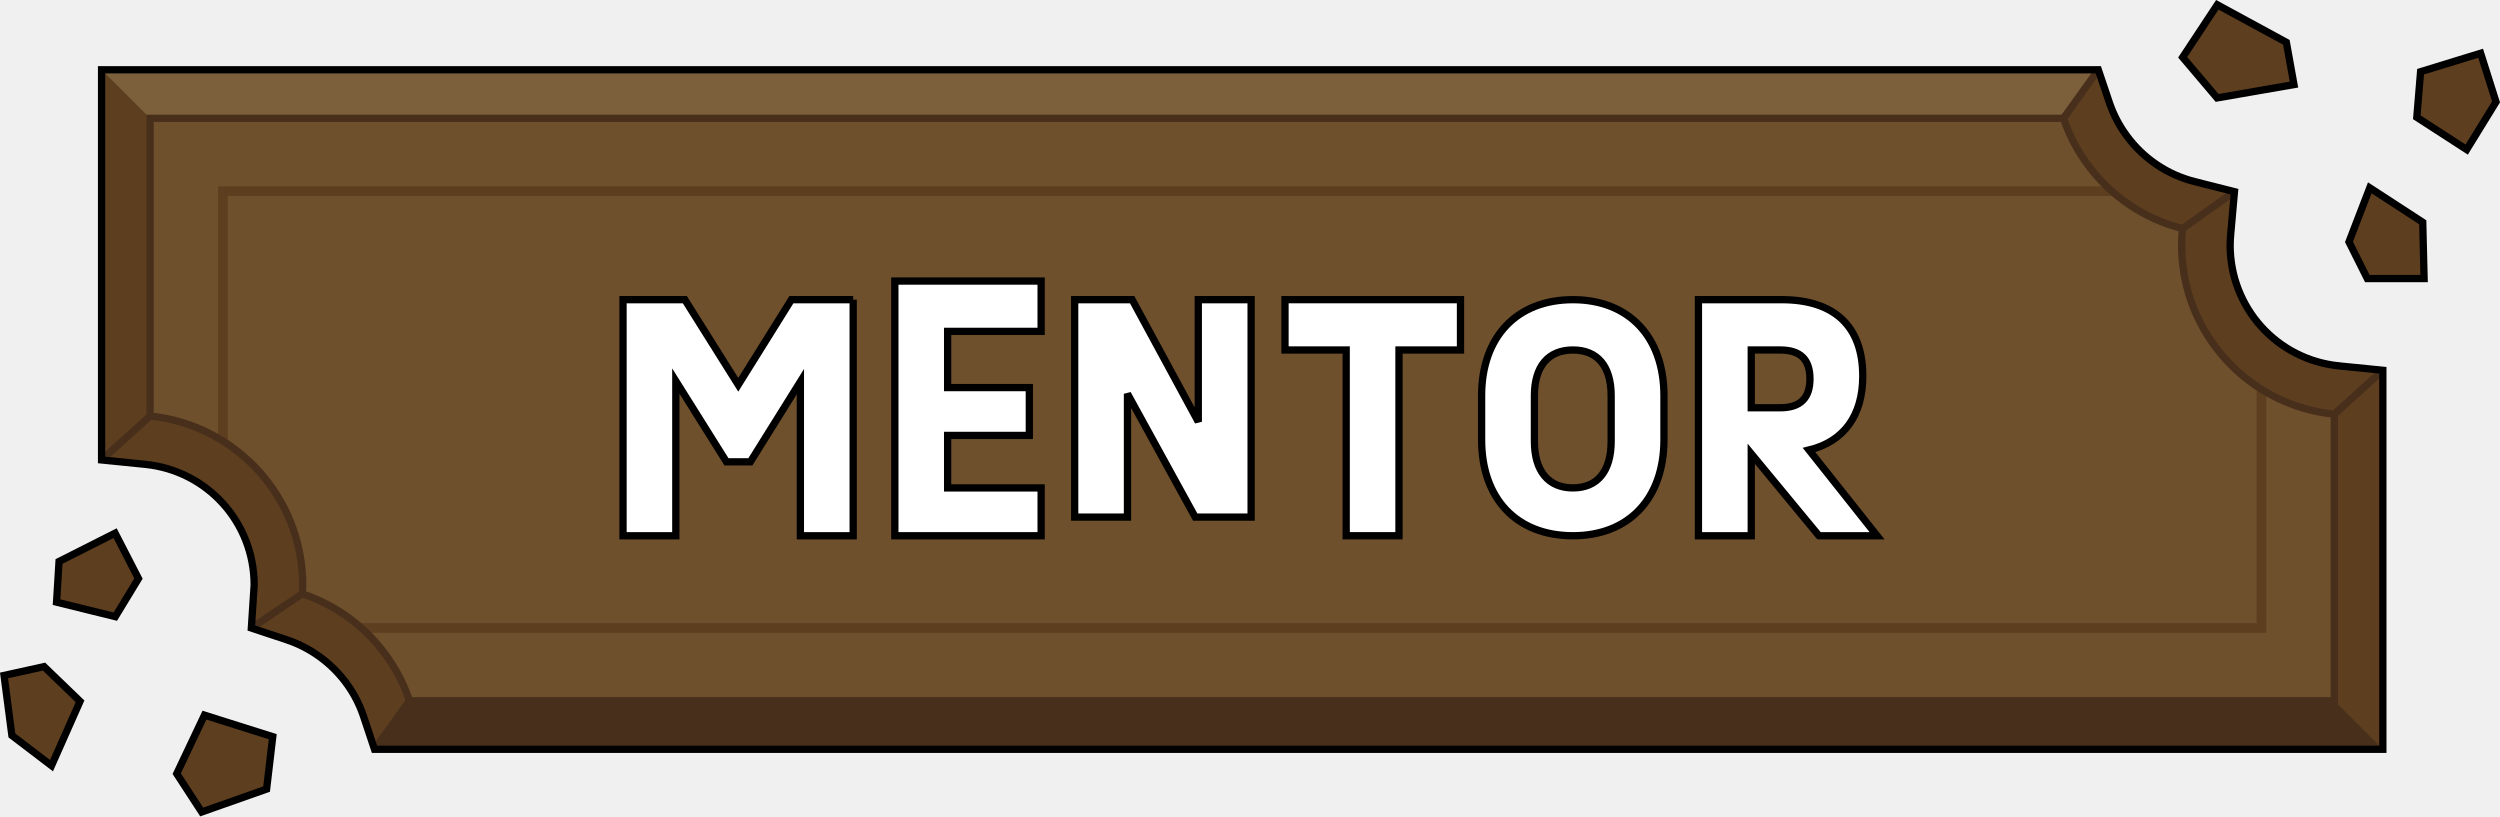
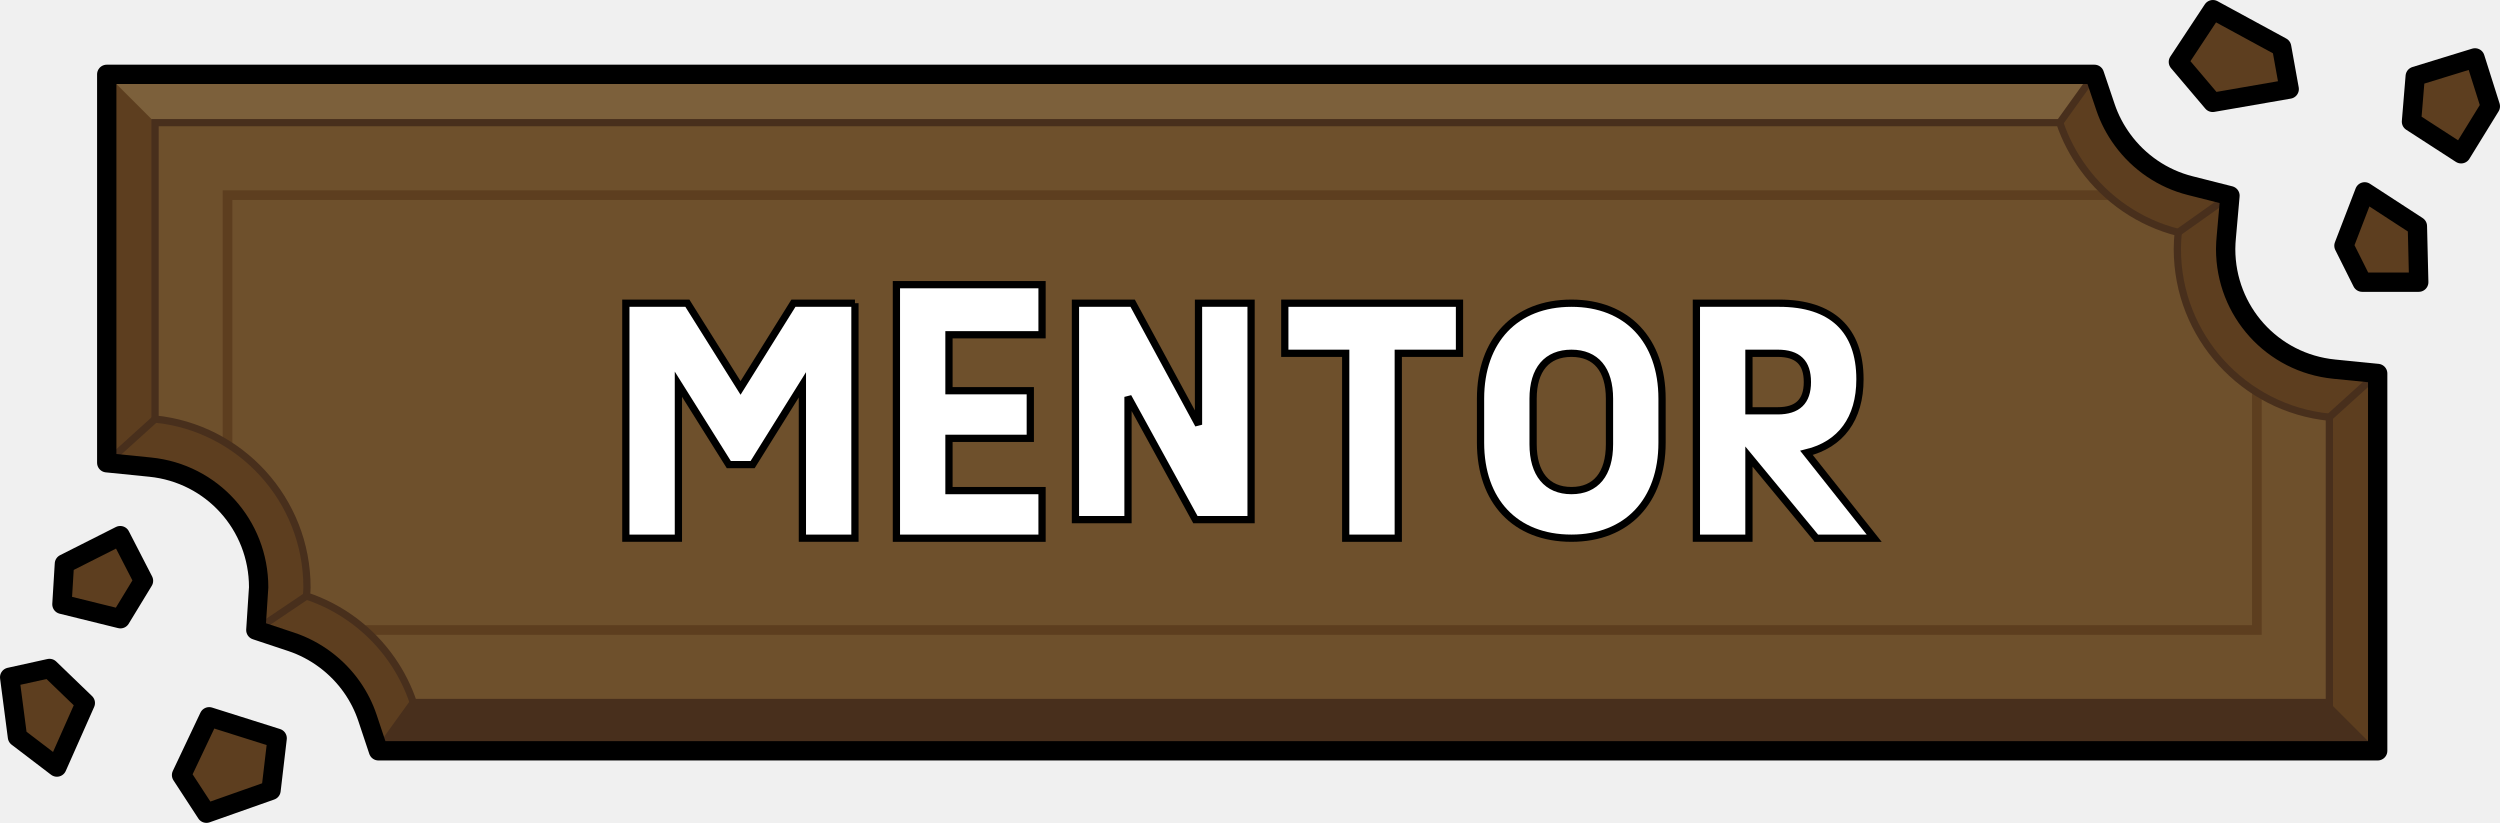
- <svg xmlns="http://www.w3.org/2000/svg" id="Layer_2" data-name="Layer 2" viewBox="0 0 257.531 84.096">
+ <svg xmlns="http://www.w3.org/2000/svg" id="Layer_2" data-name="Layer 2" viewBox="0 0 258.705 85.151">
  <defs>
    <style>
      .cls-1 {
        fill: #6e502c;
      }

      .cls-2, .cls-3 {
        fill: #5d3e1f;
      }

      .cls-4 {
        fill: #482f1c;
      }

      .cls-5 {
        fill: #7c603b;
      }

      .cls-6 {
        fill: #fff;
      }

-       .cls-6, .cls-7, .cls-8, .cls-3 {
+       .cls-6, .cls-7 {
        stroke-width: .75px;
      }

-       .cls-6, .cls-7, .cls-3 {
+       .cls-6, .cls-3, .cls-8 {
        stroke: #000;
      }

-       .cls-7, .cls-8, .cls-9 {
-         fill: none;
+       .cls-7 {
+         stroke: #482f1c;
      }

-       .cls-7, .cls-8, .cls-9, .cls-3 {
+       .cls-7, .cls-9 {
        stroke-miterlimit: 10;
      }

-       .cls-8 {
-         stroke: #482f1c;
+       .cls-7, .cls-9, .cls-8 {
+         fill: none;
      }

      .cls-9 {
        stroke: #5d3e1f;
+       }
+ 
+       .cls-3, .cls-8 {
+         stroke-linejoin: round;
+         stroke-width: 2px;
      }
    </style>
  </defs>
  <g id="buttons">
    <g>
      <g>
-         <path class="cls-2" d="m38.579,77.188l-1.14-3.419c-.37-1.108-.904-2.17-1.591-3.154-1.529-2.19-3.766-3.862-6.294-4.703l-3.662-1.218.271-4.139c.007-.096.018-.189.019-.288,0-6.443-4.824-11.789-11.222-12.435l-4.498-.453V7.188h205.689l1.147,3.402c.405,1.2.998,2.337,1.763,3.378,1.716,2.349,4.194,4.025,6.986,4.731l4.131,1.046-.377,4.244c-.035.391-.07.847-.07,1.268,0,6.451,4.826,11.797,11.227,12.435l4.504.449v39.047H38.579Z" />
-         <path class="cls-2" d="m245.462,42.448v34.74H43.092c-.06-1.74-.37-3.42-.91-5-.53-1.59-1.29-3.08-2.23-4.43-2.13-3.05-5.21-5.39-8.82-6.59.02-.3.05-.59.05-.9,0-9.06-6.9-16.52-15.72-17.41-.59-.06-1.18-.09-1.78-.09-1.1,0-2.18.12-3.22.31V7.188h201.2c.06,1.74.37,3.42.9,5,.58,1.72,1.42,3.31,2.47,4.74,2.36,3.23,5.8,5.61,9.79,6.62-.05.56-.09,1.13-.09,1.71,0,9.07,6.9,16.53,15.73,17.41.58.06,1.17.09,1.77.09,1.11,0,2.18-.11,3.23-.31Z" />
-         <path class="cls-5" d="m215.032,16.928l-78.32,14.58L15.462,12.188l-5-5h201.2c.057,1.656.341,3.258.825,4.772.024.076.049.152.075.228.58,1.72,1.42,3.31,2.47,4.74Z" />
-         <path class="cls-4" d="m245.462,77.188H43.092c-.06-1.74-.37-3.42-.91-5-.53-1.59-1.29-3.08-2.23-4.43l110.74-20.04,89.77,24.47,5,5Z" />
-         <path class="cls-1" d="m240.462,42.667v29.52H42.182c-.53-1.59-1.29-3.08-2.23-4.43-.79-1.13-1.71-2.16-2.73-3.07-1.75-1.56-3.82-2.76-6.09-3.52.02-.3.05-.59.05-.9,0-.8-.05-1.59-.16-2.36v-.01c-.38-2.81-1.42-5.39-2.96-7.61-1.36-1.94-3.09-3.59-5.1-4.86-2.21-1.39-4.76-2.3-7.5-2.57V12.188h197.1c.58,1.72,1.42,3.31,2.47,4.74.74,1.01,1.58,1.93,2.51,2.76,2.05,1.82,4.54,3.17,7.28,3.86-.05.56-.09,1.13-.09,1.71,0,.38.01.76.04,1.14.2,3.1,1.2,5.97,2.8,8.42,1.39,2.13,3.23,3.94,5.39,5.29,2.21,1.38,4.76,2.29,7.5,2.56Z" />
-         <polygon class="cls-5" points="211.446 7.396 216.003 7.396 212.249 12.083 211.446 7.396" />
-         <path class="cls-9" d="m22.962,45.428v-25.74h194.58m15.42,20.42v24.58H37.222" />
-         <path class="cls-8" d="m240.462,42.667v29.52H42.182c-.53-1.59-1.29-3.08-2.23-4.43-2.13-3.05-5.21-5.39-8.82-6.59.02-.3.05-.59.05-.9,0-9.06-6.9-16.52-15.72-17.41V12.188h197.1c.58,1.72,1.42,3.31,2.47,4.74,2.36,3.23,5.8,5.61,9.79,6.62-.05.56-.09,1.13-.09,1.71,0,9.07,6.9,16.53,15.73,17.41Z" />
-         <line class="cls-8" x1="10.463" y1="47.379" x2="15.462" y2="42.858" />
-         <line class="cls-8" x1="25.892" y1="64.694" x2="31.132" y2="61.167" />
-         <line class="cls-8" x1="38.579" y1="77.188" x2="42.182" y2="72.188" />
-         <line class="cls-8" x1="212.562" y1="12.188" x2="216.152" y2="7.188" />
-         <line class="cls-8" x1="224.822" y1="23.547" x2="230.179" y2="19.745" />
-         <line class="cls-8" x1="240.462" y1="42.667" x2="245.463" y2="38.141" />
-         <polygon class="cls-4" points="42.394 72.362 38.889 77.097 43.587 77.003 42.394 72.362" />
-         <polygon class="cls-3" points="228.41 .494 224.841 5.9 228.39 10.087 236.308 8.713 235.523 4.36 228.41 .494" />
-         <polygon class="cls-3" points="255.536 5.485 249.35 7.387 248.961 12.083 254.099 15.407 257.122 10.497 255.536 5.485" />
-         <polygon class="cls-3" points="244.117 19.348 241.973 24.919 243.861 28.694 249.712 28.694 249.572 22.897 244.117 19.348" />
-         <path class="cls-7" d="m240.959,37.692c-6.4-.638-11.227-5.983-11.227-12.435,0-.421.035-.877.07-1.268l.377-4.244-4.131-1.046c-2.792-.706-5.271-2.383-6.986-4.731-.765-1.041-1.357-2.178-1.763-3.378l-1.147-3.402h-4.49v-0H10.462v35.89c0,0,0-0.0 0-0v4.302l4.498.453c6.397.646,11.222,5.991,11.222,12.435-.001.099-.012.192-.019.288l-.271,4.139,3.662,1.218c2.528.841,4.765,2.513,6.294,4.703.687.984,1.221,2.046,1.591,3.154l1.14,3.419h206.884v-39.047l-4.504-.449Z" />
-         <polygon class="cls-3" points="21.061 73.668 18.205 79.698 20.778 83.644 27.463 81.285 28.097 75.889 21.061 73.668" />
-         <polygon class="cls-3" points="11.858 54.923 6.081 57.839 5.825 62.029 11.877 63.522 14.265 59.597 11.858 54.923" />
-         <polygon class="cls-3" points="8.245 72.244 4.537 68.669 .416 69.579 1.224 75.758 5.306 78.871 8.245 72.244" />
+         <path class="cls-2" d="m39.163,77.694l-1.14-3.419c-.37-1.108-.904-2.17-1.591-3.154-1.529-2.19-3.766-3.862-6.294-4.703l-3.662-1.218.271-4.139c.007-.096.018-.189.019-.288,0-6.443-4.824-11.789-11.222-12.435l-4.498-.453V7.694h205.689l1.147,3.402c.405,1.2.998,2.337,1.763,3.378,1.716,2.349,4.194,4.025,6.986,4.731l4.131,1.046-.377,4.244c-.035.391-.07.847-.07,1.268,0,6.451,4.826,11.797,11.227,12.435l4.504.449v39.047H39.163Z" />
+         <path class="cls-2" d="m246.046,42.954v34.74H43.676c-.06-1.74-.37-3.42-.91-5-.53-1.59-1.29-3.08-2.23-4.43-2.13-3.05-5.21-5.39-8.82-6.59.02-.3.05-.59.05-.9,0-9.06-6.9-16.52-15.72-17.41-.59-.06-1.18-.09-1.78-.09-1.1,0-2.18.12-3.22.31V7.694h201.2c.06,1.74.37,3.42.9,5,.58,1.72,1.42,3.31,2.47,4.74,2.36,3.23,5.8,5.61,9.79,6.62-.05.56-.09,1.13-.09,1.71,0,9.07,6.9,16.53,15.73,17.41.58.06,1.17.09,1.77.09,1.11,0,2.18-.11,3.23-.31Z" />
+         <path class="cls-5" d="m215.616,17.434l-78.32,14.58L16.046,12.694l-5-5h201.2c.057,1.656.341,3.258.825,4.772.024.076.049.152.075.228.58,1.72,1.42,3.31,2.47,4.74Z" />
+         <path class="cls-4" d="m246.046,77.694H43.676c-.06-1.74-.37-3.42-.91-5-.53-1.59-1.29-3.08-2.23-4.43l110.74-20.04,89.77,24.47,5,5Z" />
+         <path class="cls-1" d="m241.046,43.174v29.52H42.766c-.53-1.59-1.29-3.08-2.23-4.43-.79-1.13-1.71-2.16-2.73-3.07-1.75-1.56-3.82-2.76-6.09-3.52.02-.3.05-.59.05-.9,0-.8-.05-1.59-.16-2.36v-.01c-.38-2.81-1.42-5.39-2.96-7.61-1.36-1.94-3.09-3.59-5.1-4.86-2.21-1.39-4.76-2.3-7.5-2.57V12.694h197.1c.58,1.72,1.42,3.31,2.47,4.74.74,1.01,1.58,1.93,2.51,2.76,2.05,1.82,4.54,3.17,7.28,3.86-.05.56-.09,1.13-.09,1.71,0,.38.01.76.04,1.14.2,3.1,1.2,5.97,2.8,8.42,1.39,2.13,3.23,3.94,5.39,5.29,2.21,1.38,4.76,2.29,7.5,2.56Z" />
+         <polygon class="cls-5" points="212.03 7.902 216.586 7.902 212.832 12.589 212.03 7.902" />
+         <path class="cls-9" d="m23.546,45.934v-25.74h194.58m15.42,20.42v24.58H37.806" />
+         <path class="cls-7" d="m241.046,43.174v29.52H42.766c-.53-1.59-1.29-3.08-2.23-4.43-2.13-3.05-5.21-5.39-8.82-6.59.02-.3.05-.59.05-.9,0-9.06-6.9-16.52-15.72-17.41V12.694h197.1c.58,1.72,1.42,3.31,2.47,4.74,2.36,3.23,5.8,5.61,9.79,6.62-.05.56-.09,1.13-.09,1.71,0,9.07,6.9,16.53,15.73,17.41Z" />
+         <line class="cls-7" x1="11.046" y1="47.885" x2="16.046" y2="43.364" />
+         <line class="cls-7" x1="26.476" y1="65.2" x2="31.716" y2="61.674" />
+         <line class="cls-7" x1="39.163" y1="77.694" x2="42.766" y2="72.694" />
+         <line class="cls-7" x1="213.146" y1="12.694" x2="216.736" y2="7.694" />
+         <line class="cls-7" x1="225.406" y1="24.054" x2="230.763" y2="20.252" />
+         <line class="cls-7" x1="241.046" y1="43.174" x2="246.046" y2="38.647" />
+         <polygon class="cls-4" points="42.977 72.868 39.473 77.603 44.17 77.51 42.977 72.868" />
+         <polygon class="cls-3" points="228.994 1 225.424 6.406 228.973 10.593 236.891 9.219 236.107 4.866 228.994 1" />
+         <polygon class="cls-3" points="256.119 5.991 249.933 7.894 249.545 12.589 254.682 15.913 257.705 11.004 256.119 5.991" />
+         <polygon class="cls-3" points="244.701 19.854 242.557 25.425 244.445 29.2 250.296 29.2 250.156 23.403 244.701 19.854" />
+         <path class="cls-8" d="m241.542,38.198c-6.4-.638-11.227-5.983-11.227-12.435,0-.421.035-.877.07-1.268l.377-4.244-4.131-1.046c-2.792-.706-5.271-2.383-6.986-4.731-.765-1.041-1.357-2.178-1.763-3.378l-1.147-3.402h-4.49v-0H11.046v35.89c0,0,0-0.0 0-0v4.302l4.498.453c6.397.646,11.222,5.991,11.222,12.435-.001.099-.012.192-.019.288l-.271,4.139,3.662,1.218c2.528.841,4.765,2.513,6.294,4.703.687.984,1.221,2.046,1.591,3.154l1.14,3.419h206.884v-39.047l-4.504-.449Z" />
+         <polygon class="cls-3" points="21.645 74.174 18.788 80.205 21.361 84.151 28.046 81.792 28.681 76.396 21.645 74.174" />
+         <polygon class="cls-3" points="12.442 55.429 6.665 58.345 6.409 62.535 12.461 64.028 14.849 60.103 12.442 55.429" />
+         <polygon class="cls-3" points="8.829 72.75 5.121 69.175 1 70.085 1.807 76.265 5.889 79.377 8.829 72.75" />
      </g>
      <g>
-         <path class="cls-6" d="m87.888,30.87v24.318h-5.439v-15.871l-5.151,8.255h-2.464l-5.216-8.319v15.935h-5.439v-24.318h6.368l5.503,8.768,5.472-8.768h6.367Z" />
-         <path class="cls-6" d="m97.618,34.134v5.792h8.416v4.928h-8.416v5.408h9.632v4.928h-15.071v-26.238h15.071v5.184h-9.632Z" />
-         <path class="cls-6" d="m128.88,30.87v22.398h-5.76l-6.976-12.703v12.703h-5.439v-22.398h5.92l6.815,12.575v-12.575h5.439Z" />
-         <path class="cls-6" d="m150.448,36.053h-6.335v19.135h-5.439v-19.135h-6.304v-5.184h18.078v5.184Z" />
-         <path class="cls-6" d="m152.625,45.301v-4.544c0-6.047,3.616-9.887,9.407-9.887,5.76,0,9.376,3.84,9.376,9.887v4.544c0,6.047-3.616,9.887-9.376,9.887-5.823,0-9.407-3.84-9.407-9.887Zm13.344.16v-4.704c0-3.04-1.408-4.704-3.937-4.704-2.527,0-3.968,1.664-3.968,4.704v4.704c0,3.072,1.44,4.8,3.968,4.8,2.528,0,3.937-1.728,3.937-4.8Z" />
-         <path class="cls-6" d="m187.376,55.188l-6.976-8.447v8.447h-5.439v-24.318h8.575c5.44,0,8.352,2.752,8.352,7.872,0,4.096-1.983,6.751-5.535,7.615l7.007,8.832h-5.983Zm-3.999-19.135h-2.977v5.952h2.977c2.048,0,3.071-.96,3.071-2.976,0-2.016-.992-2.976-3.071-2.976Z" />
+         <path class="cls-6" d="m88.472,31.376v24.318h-5.439v-15.871l-5.151,8.255h-2.464l-5.216-8.319v15.935h-5.439v-24.318h6.368l5.503,8.768,5.472-8.768h6.367Z" />
+         <path class="cls-6" d="m98.201,34.64v5.792h8.416v4.928h-8.416v5.408h9.632v4.928h-15.071v-26.238h15.071v5.184h-9.632Z" />
+         <path class="cls-6" d="m129.464,31.376v22.398h-5.76l-6.976-12.703v12.703h-5.439v-22.398h5.92l6.815,12.575v-12.575h5.439Z" />
+         <path class="cls-6" d="m151.031,36.56h-6.335v19.135h-5.439v-19.135h-6.304v-5.184h18.078v5.184Z" />
+         <path class="cls-6" d="m153.209,45.807v-4.544c0-6.047,3.616-9.887,9.407-9.887,5.76,0,9.376,3.84,9.376,9.887v4.544c0,6.047-3.616,9.887-9.376,9.887-5.823,0-9.407-3.84-9.407-9.887Zm13.344.16v-4.704c0-3.04-1.408-4.704-3.937-4.704-2.527,0-3.968,1.664-3.968,4.704v4.704c0,3.072,1.44,4.8,3.968,4.8,2.528,0,3.937-1.728,3.937-4.8Z" />
+         <path class="cls-6" d="m187.96,55.694l-6.976-8.447v8.447h-5.439v-24.318h8.575c5.44,0,8.352,2.752,8.352,7.872,0,4.096-1.983,6.751-5.535,7.615l7.007,8.832h-5.983Zm-3.999-19.135h-2.977v5.952h2.977c2.048,0,3.071-.96,3.071-2.976,0-2.016-.992-2.976-3.071-2.976Z" />
      </g>
    </g>
  </g>
</svg>
